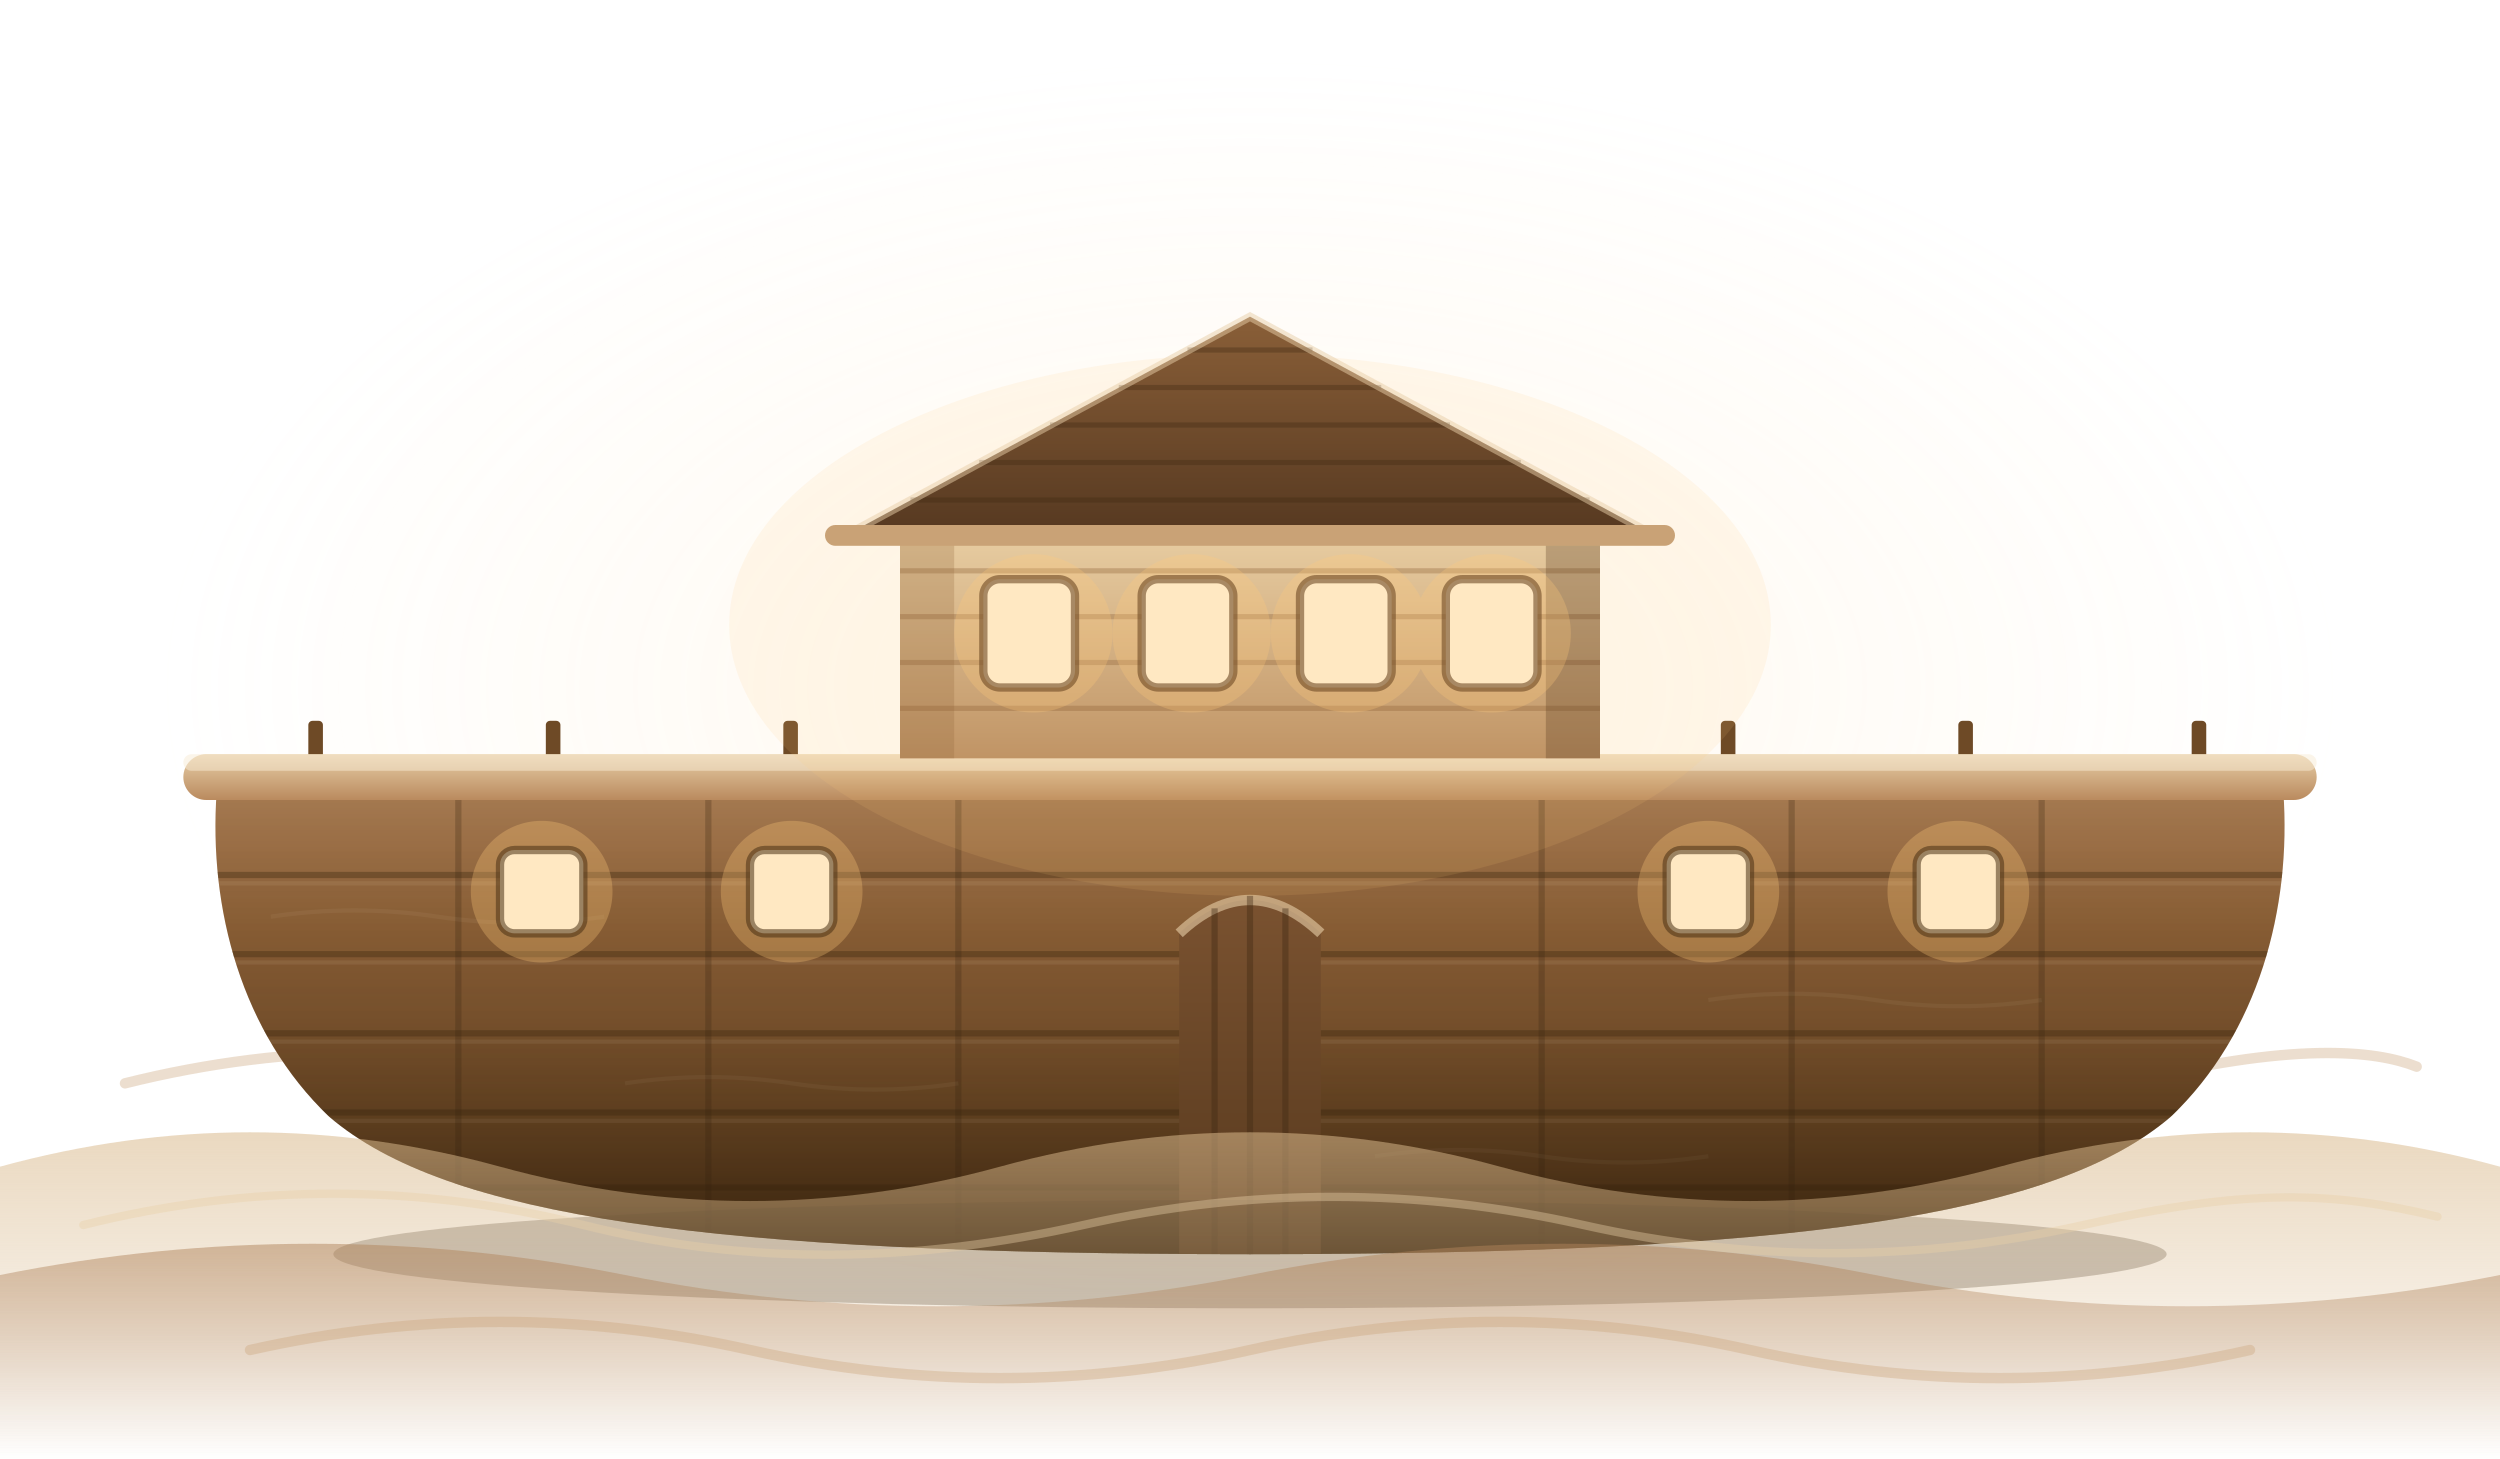
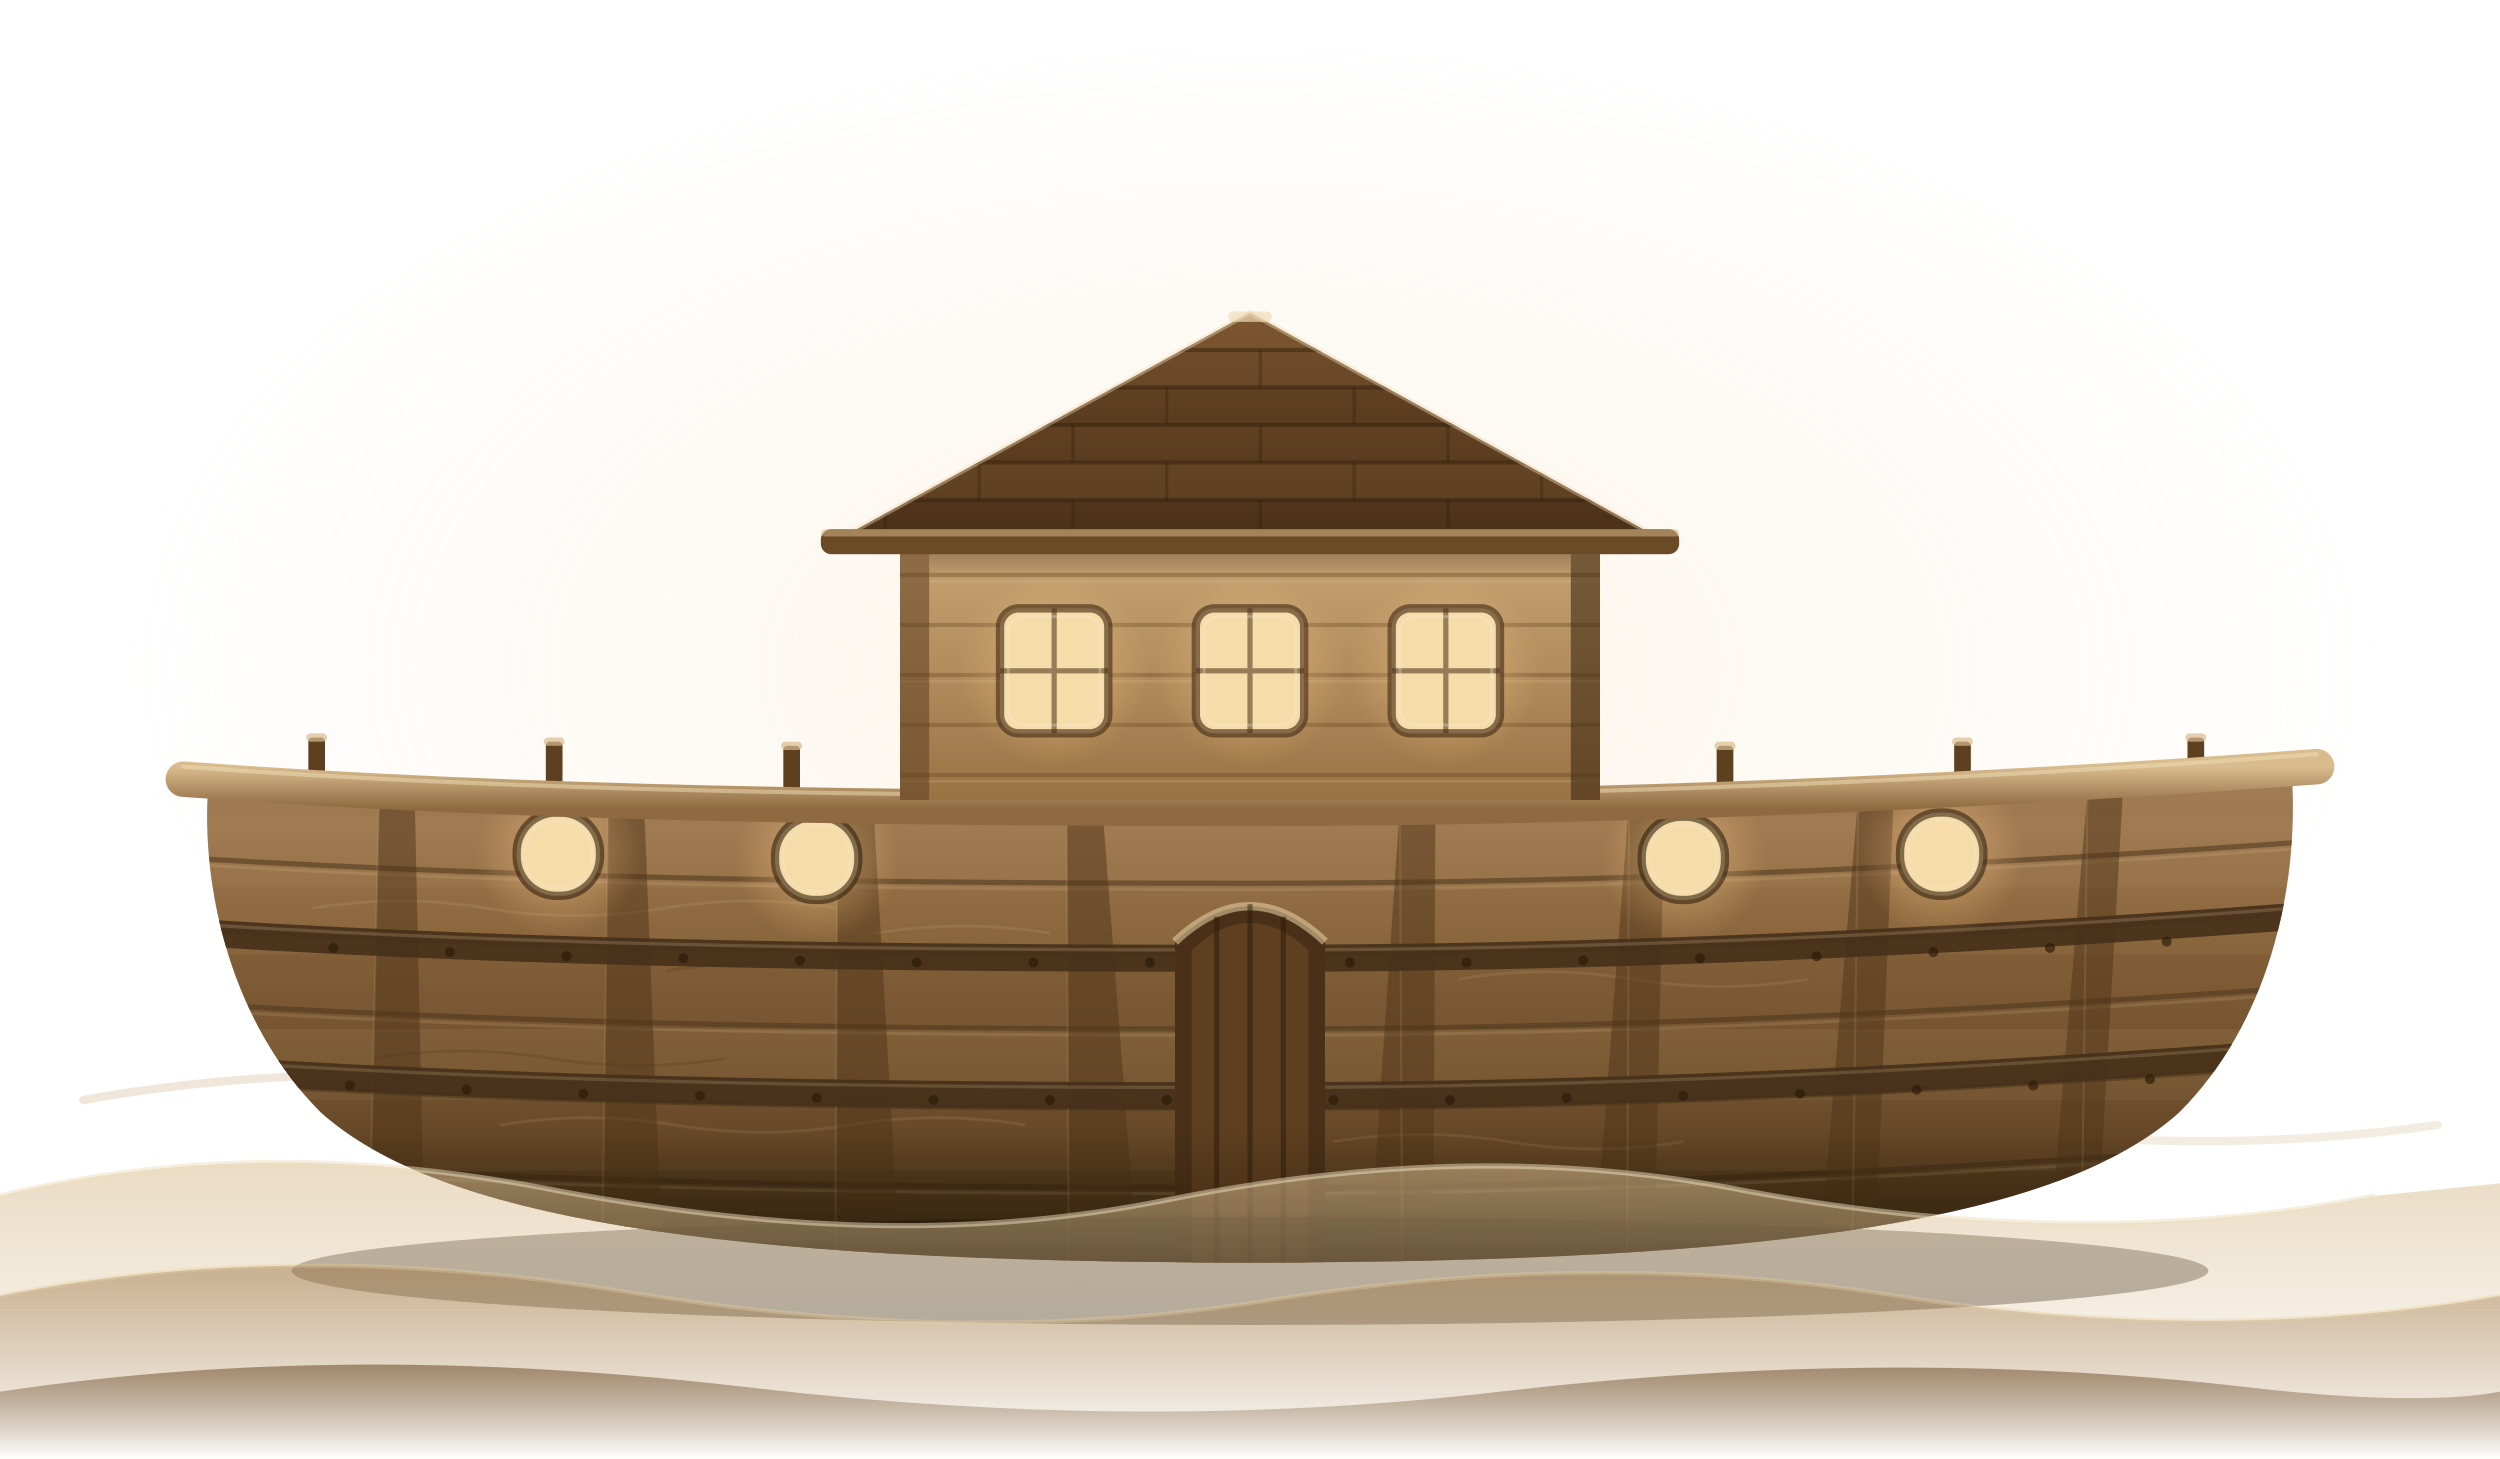
<svg xmlns="http://www.w3.org/2000/svg" width="1200" height="700" viewBox="0 0 1200 700" fill="none">
  <defs>
    <linearGradient id="hullG" x1="0" y1="0" x2="0" y2="1">
-       <stop offset="0" stop-color="#B0835A" />
-       <stop offset=".35" stop-color="#8F6238" />
-       <stop offset=".75" stop-color="#6E4A26" />
-       <stop offset="1" stop-color="#4A3014" />
+       <stop offset="0" stop-color="#A8815A" />
+       <stop offset=".3" stop-color="#8F6A40" />
+       <stop offset=".68" stop-color="#6B4C2A" />
+       <stop offset="1" stop-color="#3E2A12" />
    </linearGradient>
    <linearGradient id="railG" x1="0" y1="0" x2="0" y2="1">
-       <stop offset="0" stop-color="#E8CFA8" />
-       <stop offset="1" stop-color="#B98A5E" />
+       <stop offset="0" stop-color="#D9BC8E" />
+       <stop offset="1" stop-color="#8F6A40" />
    </linearGradient>
    <linearGradient id="wallG" x1="0" y1="0" x2="0" y2="1">
-       <stop offset="0" stop-color="#E9CFA4" />
-       <stop offset="1" stop-color="#C09465" />
+       <stop offset="0" stop-color="#CBA878" />
+       <stop offset="1" stop-color="#9A7345" />
    </linearGradient>
    <linearGradient id="roofG" x1="0" y1="0" x2="0" y2="1">
-       <stop offset="0" stop-color="#8A5F38" />
-       <stop offset="1" stop-color="#553820" />
-     </linearGradient>
-     <linearGradient id="doorG" x1="0" y1="0" x2="0" y2="1">
-       <stop offset="0" stop-color="#7A5230" />
-       <stop offset="1" stop-color="#54371C" />
-     </linearGradient>
-     <linearGradient id="hullShade" x1="0" y1="0" x2="0" y2="1">
-       <stop offset="0" stop-color="#241505" stop-opacity="0" />
-       <stop offset=".55" stop-color="#241505" stop-opacity=".14" />
-       <stop offset="1" stop-color="#241505" stop-opacity=".52" />
+       <stop offset="0" stop-color="#77522E" />
+       <stop offset="1" stop-color="#4A3018" />
+     </linearGradient>
+     <linearGradient id="eaveShadow" x1="0" y1="0" x2="0" y2="1">
+       <stop offset="0" stop-color="#241505" stop-opacity=".5" />
+       <stop offset="1" stop-color="#241505" stop-opacity="0" />
+     </linearGradient>
+     <linearGradient id="waterlineShade" x1="0" y1="0" x2="0" y2="1">
+       <stop offset="0" stop-color="#1E1206" stop-opacity="0" />
+       <stop offset="1" stop-color="#1E1206" stop-opacity=".62" />
    </linearGradient>
    <linearGradient id="waveA" x1="0" y1="0" x2="0" y2="1">
-       <stop offset="0" stop-color="#D9B98C" stop-opacity=".55" />
-       <stop offset="1" stop-color="#D9B98C" stop-opacity="0" />
+       <stop offset="0" stop-color="#D9BE92" stop-opacity=".55" />
+       <stop offset="1" stop-color="#D9BE92" stop-opacity="0" />
    </linearGradient>
    <linearGradient id="waveB" x1="0" y1="0" x2="0" y2="1">
-       <stop offset="0" stop-color="#B0835A" stop-opacity=".5" />
-       <stop offset="1" stop-color="#B0835A" stop-opacity="0" />
+       <stop offset="0" stop-color="#9C7444" stop-opacity=".48" />
+       <stop offset="1" stop-color="#9C7444" stop-opacity="0" />
+     </linearGradient>
+     <linearGradient id="waveC" x1="0" y1="0" x2="0" y2="1">
+       <stop offset="0" stop-color="#6B4826" stop-opacity=".55" />
+       <stop offset="1" stop-color="#6B4826" stop-opacity="0" />
    </linearGradient>
    <radialGradient id="haloG" cx=".5" cy=".5" r=".5">
-       <stop offset="0" stop-color="#FFD9A0" stop-opacity=".32" />
-       <stop offset="1" stop-color="#FFD9A0" stop-opacity="0" />
+       <stop offset="0" stop-color="#F2D9AC" stop-opacity=".26" />
+       <stop offset="1" stop-color="#F2D9AC" stop-opacity="0" />
+     </radialGradient>
+     <radialGradient id="winGlow" cx=".5" cy=".5" r=".5">
+       <stop offset="0" stop-color="#FFCE8A" stop-opacity=".5" />
+       <stop offset="1" stop-color="#FFCE8A" stop-opacity="0" />
    </radialGradient>
    <clipPath id="hullClip">
-       <path d="M104 380 C100 436 116 496 158 536 C214 584 340 602 600 602 C860 602 986 584 1042 536 C1084 496 1100 436 1096 380 Z" />
+       <path d="M100 376 C250 388 420 390 600 390 C780 390 950 382 1100 370 C1104 428 1088 492 1046 534 C990 584 860 606 600 606 C340 606 210 584 154 534 C112 492 96 428 100 376 Z" />
+     </clipPath>
+     <clipPath id="roofClip">
+       <path d="M404 258 L600 150 L796 258 Z" />
    </clipPath>
  </defs>
-   <ellipse cx="600" cy="330" rx="520" ry="300" fill="url(#haloG)" opacity=".55" />
-   <path d="M60 520 C140 500 220 500 300 520 S460 540 540 520 S700 500 780 520 S940 540 1020 520 S1140 504 1160 512" stroke="#C9A276" stroke-opacity=".35" stroke-width="5" stroke-linecap="round" />
-   <g fill="#6E4A26">
-     <rect x="148" y="346" width="7" height="22" rx="2" />
-     <rect x="262" y="346" width="7" height="22" rx="2" />
-     <rect x="376" y="346" width="7" height="22" rx="2" />
-     <rect x="826" y="346" width="7" height="22" rx="2" />
-     <rect x="940" y="346" width="7" height="22" rx="2" />
-     <rect x="1052" y="346" width="7" height="22" rx="2" />
+   <ellipse cx="600" cy="320" rx="540" ry="300" fill="url(#haloG)" />
+   <path d="M40 528 C130 512 220 512 310 528 C400 544 490 546 580 530" stroke="#C9A87A" stroke-opacity=".28" stroke-width="4" stroke-linecap="round" fill="none" />
+   <path d="M640 536 C740 520 830 520 920 536 C1010 552 1100 550 1170 540" stroke="#C9A87A" stroke-opacity=".22" stroke-width="4" stroke-linecap="round" fill="none" />
+   <g fill="#5E3F20">
+     <rect x="148" y="354" width="8" height="24" rx="2" />
+     <rect x="262" y="356" width="8" height="24" rx="2" />
+     <rect x="376" y="358" width="8" height="24" rx="2" />
+     <rect x="824" y="358" width="8" height="24" rx="2" />
+     <rect x="938" y="356" width="8" height="24" rx="2" />
+     <rect x="1050" y="354" width="8" height="24" rx="2" />
+   </g>
+   <g fill="#D9BC8E" opacity=".7">
+     <rect x="147" y="352" width="10" height="4" rx="2" />
+     <rect x="261" y="354" width="10" height="4" rx="2" />
+     <rect x="375" y="356" width="10" height="4" rx="2" />
+     <rect x="823" y="356" width="10" height="4" rx="2" />
+     <rect x="937" y="354" width="10" height="4" rx="2" />
+     <rect x="1049" y="352" width="10" height="4" rx="2" />
  </g>
  <g clip-path="url(#hullClip)">
-     <rect x="90" y="360" width="1020" height="250" fill="url(#hullG)" />
-     <g stroke="#3F2A12" stroke-opacity=".38" stroke-width="3">
-       <path d="M90 420 H1110" />
-       <path d="M90 458 H1110" />
-       <path d="M90 496 H1110" />
-       <path d="M90 534 H1110" />
-       <path d="M90 570 H1110" />
-     </g>
-     <g stroke="#E8CFA8" stroke-opacity=".12" stroke-width="2">
-       <path d="M90 424 H1110" />
-       <path d="M90 462 H1110" />
-       <path d="M90 500 H1110" />
-       <path d="M90 538 H1110" />
-     </g>
-     <g stroke="#3F2A12" stroke-opacity=".28" stroke-width="3">
-       <path d="M220 380 V610" />
-       <path d="M340 380 V610" />
-       <path d="M460 380 V610" />
-       <path d="M740 380 V610" />
-       <path d="M860 380 V610" />
-       <path d="M980 380 V610" />
-     </g>
-     <g stroke="#E8CFA8" stroke-opacity=".08" stroke-width="2" fill="none">
-       <path d="M130 440 q40 -6 80 0 t80 0" />
-       <path d="M820 480 q40 -6 80 0 t80 0" />
-       <path d="M300 520 q40 -6 80 0 t80 0" />
-       <path d="M660 555 q40 -6 80 0 t80 0" />
-     </g>
-     <rect x="90" y="360" width="1020" height="250" fill="url(#hullShade)" />
-     <g fill="#FFC97A" opacity=".3">
-       <circle cx="260" cy="428" r="34" />
-       <circle cx="380" cy="428" r="34" />
-       <circle cx="820" cy="428" r="34" />
-       <circle cx="940" cy="428" r="34" />
-     </g>
-     <g fill="#FFE8C2">
-       <rect x="240" y="408" width="40" height="40" rx="7" />
-       <rect x="360" y="408" width="40" height="40" rx="7" />
-       <rect x="800" y="408" width="40" height="40" rx="7" />
-       <rect x="920" y="408" width="40" height="40" rx="7" />
-     </g>
-     <g fill="none" stroke="#4A3014" stroke-opacity=".55" stroke-width="4">
-       <rect x="240" y="408" width="40" height="40" rx="7" />
-       <rect x="360" y="408" width="40" height="40" rx="7" />
-       <rect x="800" y="408" width="40" height="40" rx="7" />
-       <rect x="920" y="408" width="40" height="40" rx="7" />
-     </g>
-     <path d="M566 610 V448 q34 -32 68 0 V610 Z" fill="url(#doorG)" />
-     <path d="M566 448 q34 -32 68 0" stroke="#E8CFA8" stroke-opacity=".6" stroke-width="5" fill="none" />
-     <g stroke="#3F2A12" stroke-opacity=".4" stroke-width="3">
-       <path d="M583 436 V610" />
-       <path d="M600 430 V610" />
-       <path d="M617 436 V610" />
-     </g>
-   </g>
-   <rect x="88" y="362" width="1024" height="22" rx="11" fill="url(#railG)" />
-   <rect x="88" y="362" width="1024" height="8" rx="4" fill="#F7EBD5" opacity=".5" />
+     <rect x="90" y="360" width="1020" height="260" fill="url(#hullG)" />
+     <rect x="90" y="392" width="1020" height="34" fill="#B99468" opacity=".14" />
+     <rect x="90" y="458" width="1020" height="36" fill="#5E3F20" opacity=".16" />
+     <rect x="90" y="494" width="1020" height="34" fill="#B99468" opacity=".1" />
+     <rect x="90" y="562" width="1020" height="30" fill="#3E2A12" opacity=".3" />
+     <g stroke="#33210E" stroke-width="2.5" fill="none">
+       <path d="M92 412 C260 422 430 424 600 424 C770 424 940 416 1108 404" opacity=".42" />
+       <path d="M92 446 C260 456 430 458 600 458 C770 458 940 450 1108 438" opacity=".36" />
+       <path d="M96 482 C264 492 432 494 600 494 C768 494 936 486 1104 474" opacity=".34" />
+       <path d="M102 520 C268 530 434 532 600 532 C766 532 932 524 1098 512" opacity=".36" />
+       <path d="M112 558 C276 568 438 570 600 570 C762 570 924 562 1088 550" opacity=".4" />
+       <path d="M126 590 C288 598 444 600 600 600 C756 600 912 598 1074 590" opacity=".46" />
+     </g>
+     <g stroke="#E9D3A6" stroke-width="1.5" fill="none" opacity=".14">
+       <path d="M92 415 C260 425 430 427 600 427 C770 427 940 419 1108 407" />
+       <path d="M96 485 C264 495 432 497 600 497 C768 497 936 489 1104 477" />
+       <path d="M112 561 C276 571 438 573 600 573 C762 573 924 565 1088 553" />
+     </g>
+     <g stroke="#E9D3A6" stroke-width="1.4" fill="none" opacity=".1">
+       <path d="M150 436 q42 -7 84 0 t84 0 t84 0" />
+       <path d="M700 470 q42 -7 84 0 t84 0" />
+       <path d="M240 540 q42 -7 84 0 t84 0 t84 0" />
+       <path d="M640 548 q42 -7 84 0 t84 0" />
+       <path d="M420 448 q42 -7 84 0" />
+     </g>
+     <g stroke="#33210E" stroke-width="1.4" fill="none" opacity=".16">
+       <path d="M180 508 q42 -7 84 0 t84 0" />
+       <path d="M760 522 q42 -7 84 0 t84 0" />
+       <path d="M320 466 q42 -7 84 0" />
+     </g>
+     <g fill="#4E3418" opacity=".5">
+       <path d="M182 380 h17 L204 606 h-27 Z" />
+       <path d="M292 382 h17 L318 606 h-29 Z" />
+       <path d="M402 384 h17 L432 606 h-31 Z" />
+       <path d="M512 386 h17 L546 606 h-33 Z" />
+       <path d="M672 386 h17 L688 606 h-31 Z" />
+       <path d="M782 384 h17 L794 606 h-29 Z" />
+       <path d="M892 382 h17 L900 606 h-27 Z" />
+       <path d="M1002 380 h17 L1006 606 h-23 Z" />
+     </g>
+     <g stroke="#E9D3A6" stroke-width="1" opacity=".12">
+       <path d="M182 380 L177 606" />
+       <path d="M292 382 L289 606" />
+       <path d="M402 384 L401 606" />
+       <path d="M512 386 L513 606" />
+       <path d="M672 386 L673 606" />
+       <path d="M782 384 L781 606" />
+       <path d="M892 382 L889 606" />
+       <path d="M1002 380 L999 606" />
+     </g>
+     <path d="M100 448 C260 458 430 460 600 460 C770 460 940 452 1100 440" stroke="#46301A" stroke-width="13" fill="none" opacity=".92" />
+     <path d="M100 444 C260 454 430 456 600 456 C770 456 940 448 1100 436" stroke="#D9BC8E" stroke-width="1.6" fill="none" opacity=".22" />
+     <path d="M108 514 C268 524 434 526 600 526 C766 526 932 518 1092 506" stroke="#46301A" stroke-width="13" fill="none" opacity=".92" />
+     <path d="M108 510 C268 520 434 522 600 522 C766 522 932 514 1092 502" stroke="#D9BC8E" stroke-width="1.6" fill="none" opacity=".2" />
+     <g fill="#2A1A08" opacity=".65">
+       <circle cx="160" cy="455" r="2.4" />
+       <circle cx="216" cy="457" r="2.4" />
+       <circle cx="272" cy="459" r="2.4" />
+       <circle cx="328" cy="460" r="2.4" />
+       <circle cx="384" cy="461" r="2.4" />
+       <circle cx="440" cy="462" r="2.4" />
+       <circle cx="496" cy="462" r="2.4" />
+       <circle cx="552" cy="462" r="2.4" />
+       <circle cx="648" cy="462" r="2.4" />
+       <circle cx="704" cy="462" r="2.4" />
+       <circle cx="760" cy="461" r="2.4" />
+       <circle cx="816" cy="460" r="2.4" />
+       <circle cx="872" cy="459" r="2.4" />
+       <circle cx="928" cy="457" r="2.4" />
+       <circle cx="984" cy="455" r="2.4" />
+       <circle cx="1040" cy="452" r="2.4" />
+       <circle cx="168" cy="521" r="2.4" />
+       <circle cx="224" cy="523" r="2.4" />
+       <circle cx="280" cy="525" r="2.4" />
+       <circle cx="336" cy="526" r="2.4" />
+       <circle cx="392" cy="527" r="2.4" />
+       <circle cx="448" cy="528" r="2.4" />
+       <circle cx="504" cy="528" r="2.4" />
+       <circle cx="560" cy="528" r="2.4" />
+       <circle cx="640" cy="528" r="2.4" />
+       <circle cx="696" cy="528" r="2.4" />
+       <circle cx="752" cy="527" r="2.4" />
+       <circle cx="808" cy="526" r="2.4" />
+       <circle cx="864" cy="525" r="2.4" />
+       <circle cx="920" cy="523" r="2.4" />
+       <circle cx="976" cy="521" r="2.4" />
+       <circle cx="1032" cy="518" r="2.4" />
+     </g>
+     <g>
+       <circle cx="268" cy="410" r="40" fill="url(#winGlow)" />
+       <circle cx="392" cy="412" r="40" fill="url(#winGlow)" />
+       <circle cx="808" cy="412" r="40" fill="url(#winGlow)" />
+       <circle cx="932" cy="410" r="40" fill="url(#winGlow)" />
+       <g fill="#F5DCA8">
+         <rect x="248" y="390" width="40" height="40" rx="19" />
+         <rect x="372" y="392" width="40" height="40" rx="19" />
+         <rect x="788" y="392" width="40" height="40" rx="19" />
+         <rect x="912" y="390" width="40" height="40" rx="19" />
+       </g>
+       <g fill="none" stroke="#33210E" stroke-opacity=".6" stroke-width="4">
+         <rect x="248" y="390" width="40" height="40" rx="19" />
+         <rect x="372" y="392" width="40" height="40" rx="19" />
+         <rect x="788" y="392" width="40" height="40" rx="19" />
+         <rect x="912" y="390" width="40" height="40" rx="19" />
+       </g>
+       <g fill="none" stroke="#F7EBD5" stroke-opacity=".25" stroke-width="1.5">
+         <rect x="252" y="394" width="32" height="32" rx="15" />
+         <rect x="376" y="396" width="32" height="32" rx="15" />
+         <rect x="792" y="396" width="32" height="32" rx="15" />
+         <rect x="916" y="394" width="32" height="32" rx="15" />
+       </g>
+     </g>
+     <path d="M564 606 V452 q36 -34 72 0 V606 Z" fill="#4A3018" />
+     <path d="M572 606 V456 q28 -26 56 0 V606 Z" fill="#5E3F20" />
+     <path d="M564 452 q36 -34 72 0" stroke="#E9D3A6" stroke-opacity=".55" stroke-width="4" fill="none" />
+     <g stroke="#2A1A08" stroke-opacity=".5" stroke-width="2.5">
+       <path d="M584 440 V606" />
+       <path d="M600 434 V606" />
+       <path d="M616 440 V606" />
+     </g>
+     <rect x="90" y="540" width="1020" height="80" fill="url(#waterlineShade)" />
+   </g>
+   <path d="M88 374 C250 386 430 388 600 388 C770 388 950 380 1112 368" stroke="url(#railG)" stroke-width="17" stroke-linecap="round" fill="none" />
+   <path d="M88 368 C250 380 430 382 600 382 C770 382 950 374 1112 362" stroke="#F0DDB8" stroke-width="2" stroke-linecap="round" fill="none" opacity=".5" />
  <g>
-     <ellipse cx="600" cy="300" rx="250" ry="130" fill="#FFC97A" opacity=".12" />
-     <rect x="432" y="252" width="336" height="112" fill="url(#wallG)" />
-     <g stroke="#8F6238" stroke-opacity=".35" stroke-width="2.5">
-       <path d="M432 274 H768" />
-       <path d="M432 296 H768" />
-       <path d="M432 318 H768" />
-       <path d="M432 340 H768" />
-     </g>
-     <rect x="432" y="252" width="26" height="112" fill="#8F6238" opacity=".25" />
-     <rect x="742" y="252" width="26" height="112" fill="#54371C" opacity=".3" />
-     <g fill="#FFC97A" opacity=".28">
-       <circle cx="496" cy="304" r="38" />
-       <circle cx="572" cy="304" r="38" />
-       <circle cx="648" cy="304" r="38" />
-       <circle cx="716" cy="304" r="38" />
-     </g>
-     <g fill="#FFE8C2">
-       <rect x="472" y="278" width="44" height="52" rx="8" />
-       <rect x="548" y="278" width="44" height="52" rx="8" />
-       <rect x="624" y="278" width="44" height="52" rx="8" />
-       <rect x="694" y="278" width="44" height="52" rx="8" />
-     </g>
-     <g fill="none" stroke="#6E4A26" stroke-opacity=".6" stroke-width="4">
-       <rect x="472" y="278" width="44" height="52" rx="8" />
-       <rect x="548" y="278" width="44" height="52" rx="8" />
-       <rect x="624" y="278" width="44" height="52" rx="8" />
-       <rect x="694" y="278" width="44" height="52" rx="8" />
-     </g>
-     <path d="M404 258 L600 152 L796 258 Z" fill="url(#roofG)" />
-     <g stroke="#3F2A12" stroke-opacity=".35" stroke-width="2.5">
-       <path d="M437 240 H763" />
-       <path d="M470 222 H730" />
-       <path d="M504 204 H696" />
-       <path d="M537 186 H663" />
-       <path d="M570 168 H630" />
-     </g>
-     <path d="M404 258 L600 152 L796 258" stroke="#E8CFA8" stroke-opacity=".5" stroke-width="4" fill="none" stroke-linecap="round" />
-     <rect x="396" y="252" width="408" height="10" rx="5" fill="#C9A276" />
-   </g>
-   <ellipse cx="600" cy="602" rx="440" ry="26" fill="#241505" opacity=".28" />
-   <path d="M0 560 C80 538 160 538 240 560 S400 582 480 560 S640 538 720 560 S880 582 960 560 S1120 538 1200 560 V700 H0 Z" fill="url(#waveA)" />
-   <path d="M0 612 C100 592 200 592 300 612 S500 632 600 612 S800 592 900 612 S1100 632 1200 612 V700 H0 Z" fill="url(#waveB)" />
-   <path d="M40 588 C120 568 200 568 280 588 S440 606 520 588 S680 570 760 588 S920 606 1000 588 S1120 572 1170 584" stroke="#E8CFA8" stroke-opacity=".4" stroke-width="4" fill="none" stroke-linecap="round" />
-   <path d="M120 648 C200 630 280 630 360 648 S520 666 600 648 S760 630 840 648 S1000 666 1080 648" stroke="#C9A276" stroke-opacity=".35" stroke-width="5" fill="none" stroke-linecap="round" />
+     <rect x="432" y="252" width="336" height="132" fill="url(#wallG)" />
+     <g stroke="#6B4A26" stroke-width="2" opacity=".38">
+       <path d="M432 276 H768" />
+       <path d="M432 300 H768" />
+       <path d="M432 324 H768" />
+       <path d="M432 348 H768" />
+       <path d="M432 372 H768" />
+     </g>
+     <g stroke="#E9D3A6" stroke-width="1.2" opacity=".16">
+       <path d="M432 279 H768" />
+       <path d="M432 327 H768" />
+       <path d="M432 375 H768" />
+     </g>
+     <rect x="432" y="252" width="14" height="132" fill="#5E3F20" opacity=".55" />
+     <rect x="754" y="252" width="14" height="132" fill="#3E2A12" opacity=".6" />
+     <rect x="446" y="252" width="308" height="26" fill="url(#eaveShadow)" />
+     <g>
+       <circle cx="506" cy="322" r="46" fill="url(#winGlow)" />
+       <circle cx="600" cy="322" r="46" fill="url(#winGlow)" />
+       <circle cx="694" cy="322" r="46" fill="url(#winGlow)" />
+       <g fill="#F5DCA8">
+         <rect x="480" y="292" width="52" height="60" rx="9" />
+         <rect x="574" y="292" width="52" height="60" rx="9" />
+         <rect x="668" y="292" width="52" height="60" rx="9" />
+       </g>
+       <g fill="none" stroke="#4A3018" stroke-opacity=".65" stroke-width="4">
+         <rect x="480" y="292" width="52" height="60" rx="9" />
+         <rect x="574" y="292" width="52" height="60" rx="9" />
+         <rect x="668" y="292" width="52" height="60" rx="9" />
+       </g>
+       <g stroke="#4A3018" stroke-opacity=".55" stroke-width="2.5">
+         <path d="M506 292 V352 M480 322 H532" />
+         <path d="M600 292 V352 M574 322 H626" />
+         <path d="M694 292 V352 M668 322 H720" />
+       </g>
+       <g fill="none" stroke="#F7EBD5" stroke-opacity=".3" stroke-width="1.5">
+         <rect x="484" y="296" width="44" height="52" rx="7" />
+         <rect x="578" y="296" width="44" height="52" rx="7" />
+         <rect x="672" y="296" width="44" height="52" rx="7" />
+       </g>
+     </g>
+     <path d="M404 258 L600 150 L796 258 Z" fill="url(#roofG)" />
+     <g clip-path="url(#roofClip)">
+       <rect x="400" y="150" width="400" height="18" fill="#8A6236" opacity=".28" />
+       <rect x="400" y="186" width="400" height="18" fill="#3E2A12" opacity=".22" />
+       <rect x="400" y="222" width="400" height="18" fill="#8A6236" opacity=".22" />
+       <g stroke="#2A1A08" stroke-width="2" opacity=".42">
+         <path d="M400 168 H800" />
+         <path d="M400 186 H800" />
+         <path d="M400 204 H800" />
+         <path d="M400 222 H800" />
+         <path d="M400 240 H800" />
+       </g>
+       <g stroke="#2A1A08" stroke-width="1.6" opacity=".3">
+         <path d="M470 150 V168 M560 150 V168 M650 150 V168" />
+         <path d="M425 168 V186 M515 168 V186 M605 168 V186 M695 168 V186" />
+         <path d="M470 186 V204 M560 186 V204 M650 186 V204 M740 186 V204" />
+         <path d="M425 204 V222 M515 204 V222 M605 204 V222 M695 204 V222" />
+         <path d="M470 222 V240 M560 222 V240 M650 222 V240 M740 222 V240" />
+         <path d="M425 240 V258 M515 240 V258 M605 240 V258 M695 240 V258" />
+       </g>
+     </g>
+     <path d="M404 258 L600 150 L796 258" stroke="#F0DDB8" stroke-opacity=".4" stroke-width="2.5" fill="none" />
+     <path d="M592 152 L608 152" stroke="#F0DDB8" stroke-opacity=".7" stroke-width="5" stroke-linecap="round" />
+     <rect x="394" y="254" width="412" height="12" rx="5" fill="#6B4A26" />
+     <rect x="394" y="254" width="412" height="3.5" rx="1.75" fill="#D9BC8E" opacity=".5" />
+   </g>
+   <ellipse cx="600" cy="610" rx="460" ry="26" fill="#1E1206" opacity=".38" />
+   <path d="M0 574 C90 552 180 554 270 572 C380 592 470 594 560 576 C660 556 750 554 840 572 C950 592 1050 592 1140 574 L1200 568 V700 H0 Z" fill="url(#waveA)" />
+   <path d="M0 574 C90 552 180 554 270 572 C380 592 470 594 560 576 C660 556 750 554 840 572 C950 592 1050 592 1140 574" stroke="#EFE0C0" stroke-opacity=".5" stroke-width="2.5" fill="none" />
+   <path d="M0 622 C100 602 200 604 300 620 C410 638 510 640 610 624 C710 608 810 606 910 622 C1010 638 1110 638 1200 622 V700 H0 Z" fill="url(#waveB)" />
+   <path d="M0 622 C100 602 200 604 300 620 C410 638 510 640 610 624 C710 608 810 606 910 622 C1010 638 1110 638 1200 622" stroke="#E4CD9F" stroke-opacity=".35" stroke-width="2" fill="none" />
+   <path d="M0 668 C120 650 240 652 360 666 C480 680 600 682 720 668 C840 654 960 652 1080 666 C1140 673 1180 672 1200 668 V700 H0 Z" fill="url(#waveC)" />
</svg>
